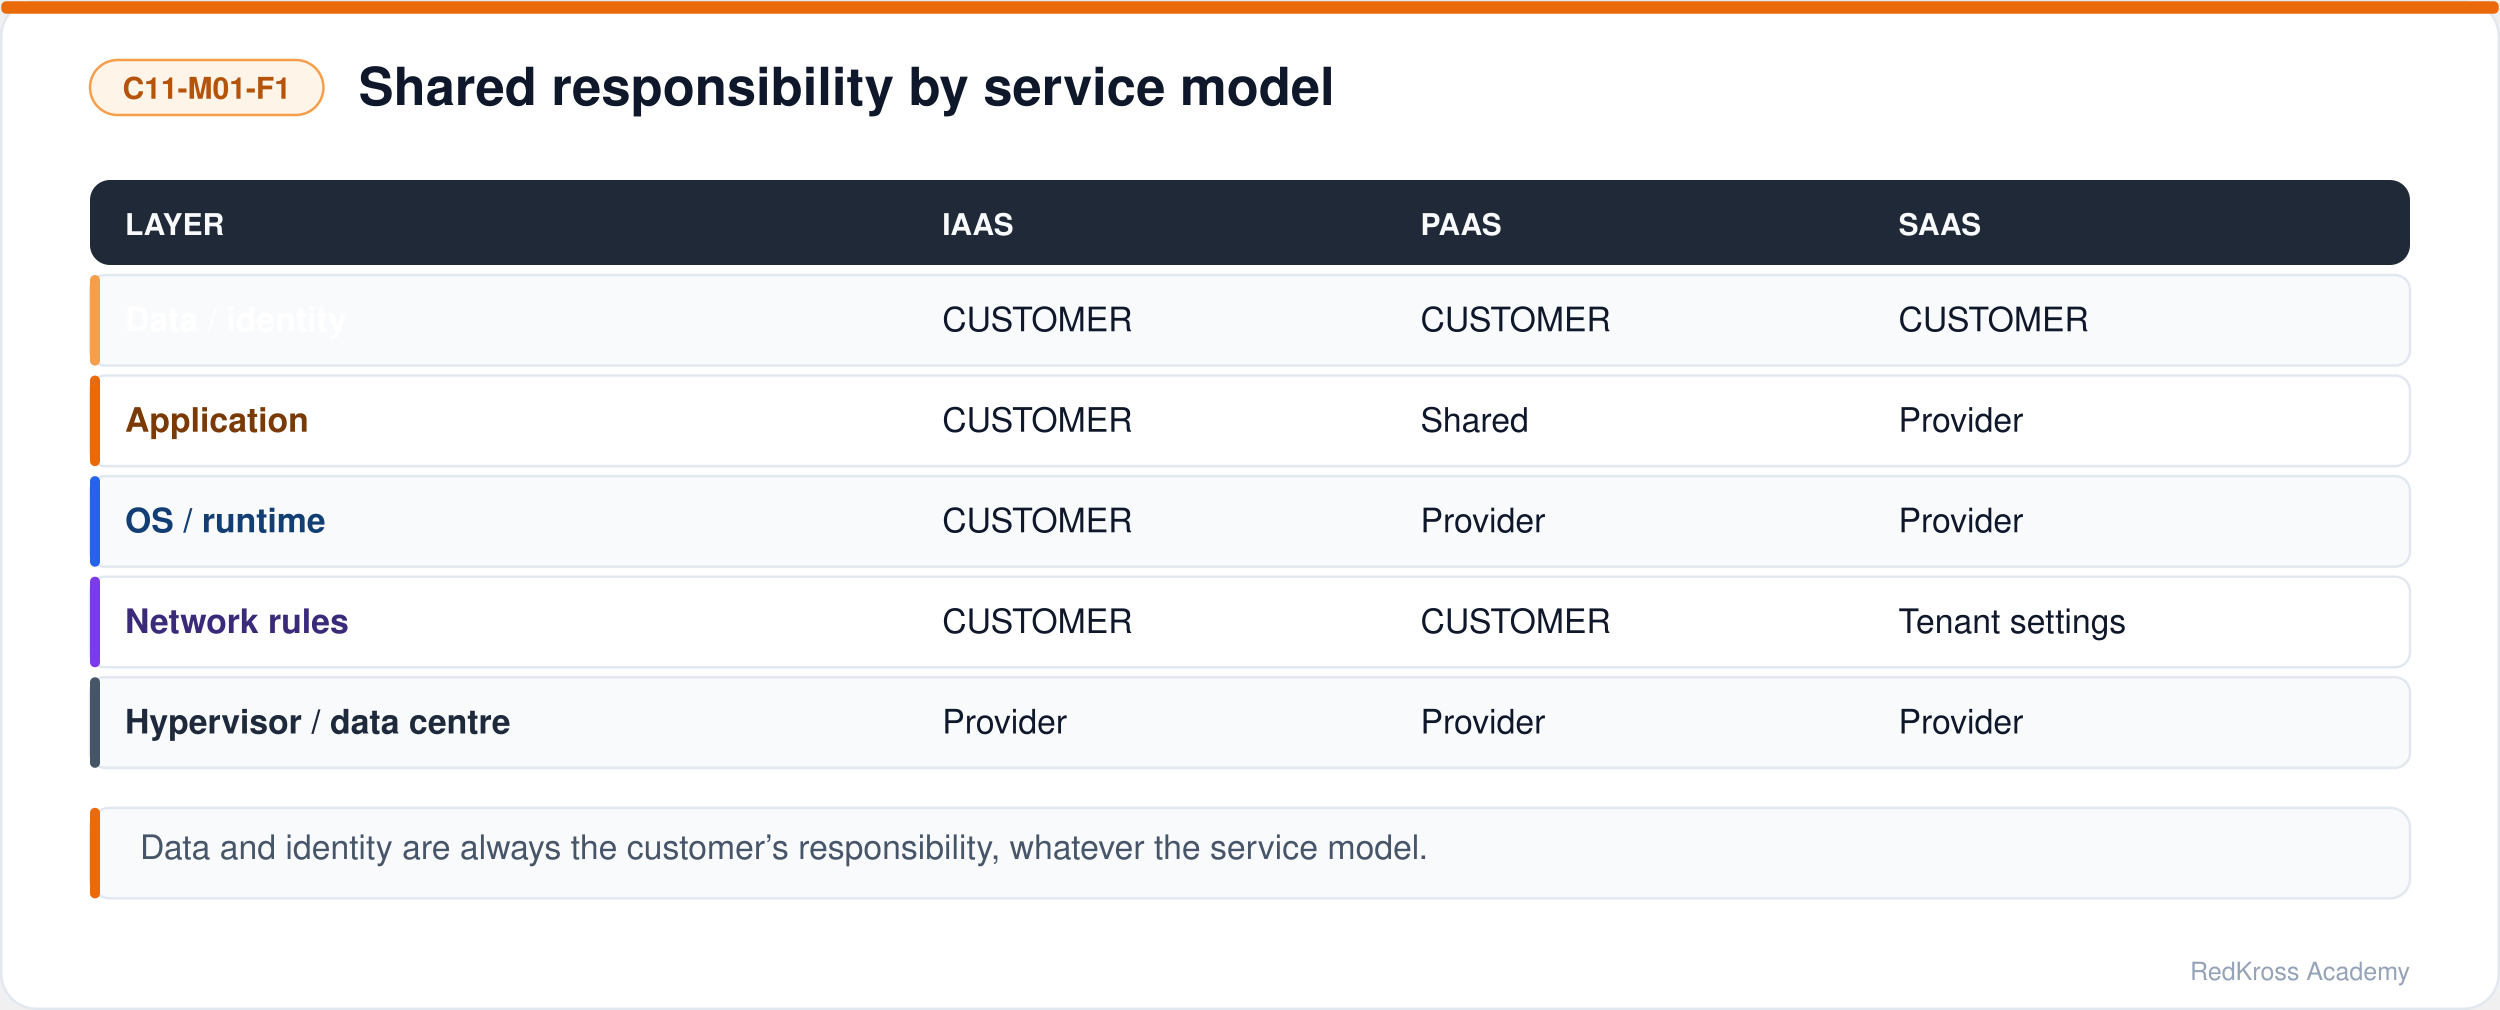
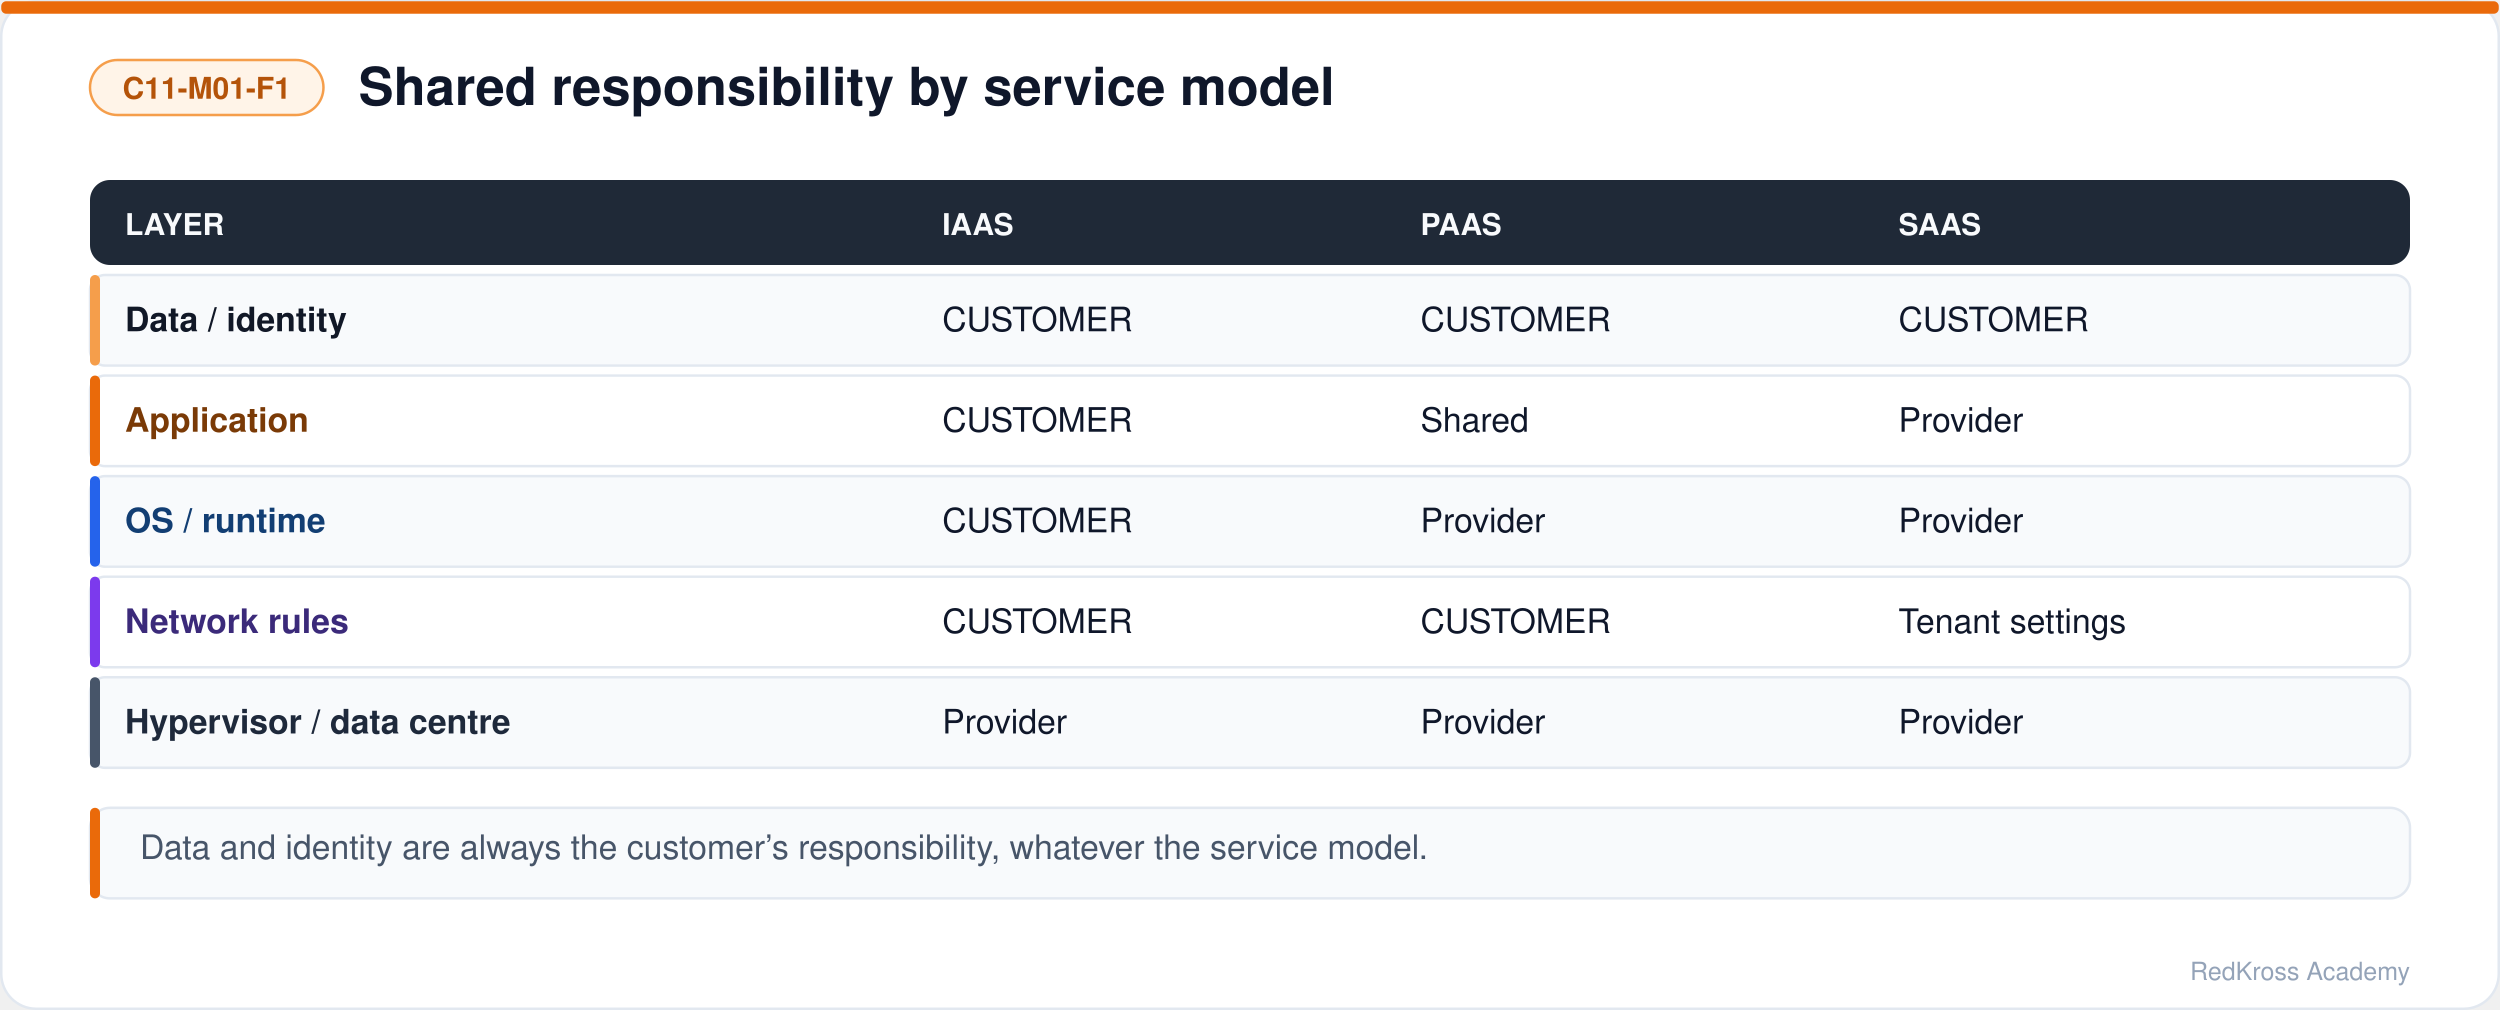
<svg xmlns="http://www.w3.org/2000/svg" viewBox="0 0 1000 404" width="1000" height="404" role="img" aria-label="A table of five layers against three service models showing which are customer or provider duties.">
  <defs>
    <marker id="ah" viewBox="0 0 10 10" refX="9" refY="5" markerWidth="7" markerHeight="7" orient="auto-start-reverse">
      <path d="M0,0 L10,5 L0,10 z" fill="#64748B" />
    </marker>
  </defs>
  <rect x="0.5" y="0.5" width="999" height="403" rx="14" fill="#FFFFFF" stroke="#E2E8F0" />
  <rect x="0.5" y="0.5" width="999" height="5" rx="2" fill="#EA6A0A" />
  <rect x="36" y="24" width="93.385" height="22" rx="11" fill="#FFF4E8" stroke="#F59E4B" />
  <text x="82.692" y="39.5" font-family="Helvetica, Arial, 'Liberation Sans', sans-serif" font-size="12" font-weight="700" fill="#B45309" text-anchor="middle">C11-M01-F1</text>
  <text x="143.4" y="42.0" font-family="Helvetica, Arial, 'Liberation Sans', sans-serif" font-size="21" font-weight="700" fill="#0F172A" text-anchor="start">Shared responsibility by service model</text>
  <g transform="translate(0,68)">
    <rect x="36" y="4" width="928" height="34" rx="8" fill="#1F2937" />
    <text x="50.0" y="26.0" font-family="Helvetica, Arial, 'Liberation Sans', sans-serif" font-size="12" font-weight="700" fill="#F8FAFC" text-anchor="start">LAYER</text>
    <text x="376.9" y="26.0" font-family="Helvetica, Arial, 'Liberation Sans', sans-serif" font-size="12" font-weight="700" fill="#F8FAFC" text-anchor="start">IAAS</text>
    <text x="568.2" y="26.0" font-family="Helvetica, Arial, 'Liberation Sans', sans-serif" font-size="12" font-weight="700" fill="#F8FAFC" text-anchor="start">PAAS</text>
    <text x="759.4" y="26.0" font-family="Helvetica, Arial, 'Liberation Sans', sans-serif" font-size="12" font-weight="700" fill="#F8FAFC" text-anchor="start">SAAS</text>
    <rect x="36" y="42" width="928" height="36.225" rx="6" fill="#F8FAFC" stroke="#E2E8F0" />
    <rect x="36" y="42" width="4" height="36.225" rx="2" fill="#F59E4B" />
-     <text x="50.0" y="64.5" font-family="Helvetica, Arial, 'Liberation Sans', sans-serif" font-size="13.5" font-weight="700" fill="#FFFFFF" text-anchor="start">Data / identity</text>
+     <text x="50.0" y="64.5" font-family="Helvetica, Arial, 'Liberation Sans', sans-serif" font-size="13.5" font-weight="700" fill="#111827" text-anchor="start">Data / identity</text>
    <text x="376.9" y="64.5" font-family="Helvetica, Arial, 'Liberation Sans', sans-serif" font-size="13.5" fill="#0F172A" text-anchor="start">CUSTOMER</text>
    <text x="568.2" y="64.5" font-family="Helvetica, Arial, 'Liberation Sans', sans-serif" font-size="13.5" fill="#0F172A" text-anchor="start">CUSTOMER</text>
    <text x="759.4" y="64.5" font-family="Helvetica, Arial, 'Liberation Sans', sans-serif" font-size="13.5" fill="#0F172A" text-anchor="start">CUSTOMER</text>
    <rect x="36" y="82.225" width="928" height="36.225" rx="6" fill="#FFFFFF" stroke="#E2E8F0" />
    <rect x="36" y="82.225" width="4" height="36.225" rx="2" fill="#EA6A0A" />
    <text x="50.0" y="104.7" font-family="Helvetica, Arial, 'Liberation Sans', sans-serif" font-size="13.5" font-weight="700" fill="#7A3A06" text-anchor="start">Application</text>
    <text x="376.9" y="104.7" font-family="Helvetica, Arial, 'Liberation Sans', sans-serif" font-size="13.5" fill="#0F172A" text-anchor="start">CUSTOMER</text>
    <text x="568.2" y="104.7" font-family="Helvetica, Arial, 'Liberation Sans', sans-serif" font-size="13.5" fill="#0F172A" text-anchor="start">Shared</text>
    <text x="759.4" y="104.7" font-family="Helvetica, Arial, 'Liberation Sans', sans-serif" font-size="13.5" fill="#0F172A" text-anchor="start">Provider</text>
    <rect x="36" y="122.45" width="928" height="36.225" rx="6" fill="#F8FAFC" stroke="#E2E8F0" />
    <rect x="36" y="122.45" width="4" height="36.225" rx="2" fill="#2563EB" />
    <text x="50.0" y="144.9" font-family="Helvetica, Arial, 'Liberation Sans', sans-serif" font-size="13.5" font-weight="700" fill="#123E73" text-anchor="start">OS / runtime</text>
    <text x="376.9" y="144.9" font-family="Helvetica, Arial, 'Liberation Sans', sans-serif" font-size="13.5" fill="#0F172A" text-anchor="start">CUSTOMER</text>
    <text x="568.2" y="144.9" font-family="Helvetica, Arial, 'Liberation Sans', sans-serif" font-size="13.5" fill="#0F172A" text-anchor="start">Provider</text>
    <text x="759.4" y="144.9" font-family="Helvetica, Arial, 'Liberation Sans', sans-serif" font-size="13.5" fill="#0F172A" text-anchor="start">Provider</text>
    <rect x="36" y="162.675" width="928" height="36.225" rx="6" fill="#FFFFFF" stroke="#E2E8F0" />
    <rect x="36" y="162.675" width="4" height="36.225" rx="2" fill="#7C3AED" />
    <text x="50.0" y="185.2" font-family="Helvetica, Arial, 'Liberation Sans', sans-serif" font-size="13.5" font-weight="700" fill="#3B2A7A" text-anchor="start">Network rules</text>
    <text x="376.9" y="185.2" font-family="Helvetica, Arial, 'Liberation Sans', sans-serif" font-size="13.5" fill="#0F172A" text-anchor="start">CUSTOMER</text>
    <text x="568.2" y="185.2" font-family="Helvetica, Arial, 'Liberation Sans', sans-serif" font-size="13.5" fill="#0F172A" text-anchor="start">CUSTOMER</text>
    <text x="759.4" y="185.2" font-family="Helvetica, Arial, 'Liberation Sans', sans-serif" font-size="13.5" fill="#0F172A" text-anchor="start">Tenant settings</text>
    <rect x="36" y="202.9" width="928" height="36.225" rx="6" fill="#F8FAFC" stroke="#E2E8F0" />
    <rect x="36" y="202.9" width="4" height="36.225" rx="2" fill="#475569" />
    <text x="50.0" y="225.4" font-family="Helvetica, Arial, 'Liberation Sans', sans-serif" font-size="13.5" font-weight="700" fill="#1E293B" text-anchor="start">Hypervisor / data centre</text>
    <text x="376.9" y="225.4" font-family="Helvetica, Arial, 'Liberation Sans', sans-serif" font-size="13.5" fill="#0F172A" text-anchor="start">Provider</text>
    <text x="568.2" y="225.4" font-family="Helvetica, Arial, 'Liberation Sans', sans-serif" font-size="13.5" fill="#0F172A" text-anchor="start">Provider</text>
    <text x="759.4" y="225.4" font-family="Helvetica, Arial, 'Liberation Sans', sans-serif" font-size="13.5" fill="#0F172A" text-anchor="start">Provider</text>
    <rect x="36" y="255.125" width="928" height="36.225" rx="8" fill="#F8FAFC" stroke="#E2E8F0" />
    <rect x="36" y="255.125" width="4" height="36.225" rx="2" fill="#EA6A0A" />
    <text x="56.0" y="275.6" font-family="Helvetica, Arial, 'Liberation Sans', sans-serif" font-size="13.5" fill="#475569" text-anchor="start">Data and identity are always the customer’s responsibility, whatever the service model.</text>
  </g>
  <text x="964" y="392" font-family="Helvetica, Arial, 'Liberation Sans', sans-serif" font-size="10" fill="#94A3B8" text-anchor="end">RedKross Academy</text>
</svg>
